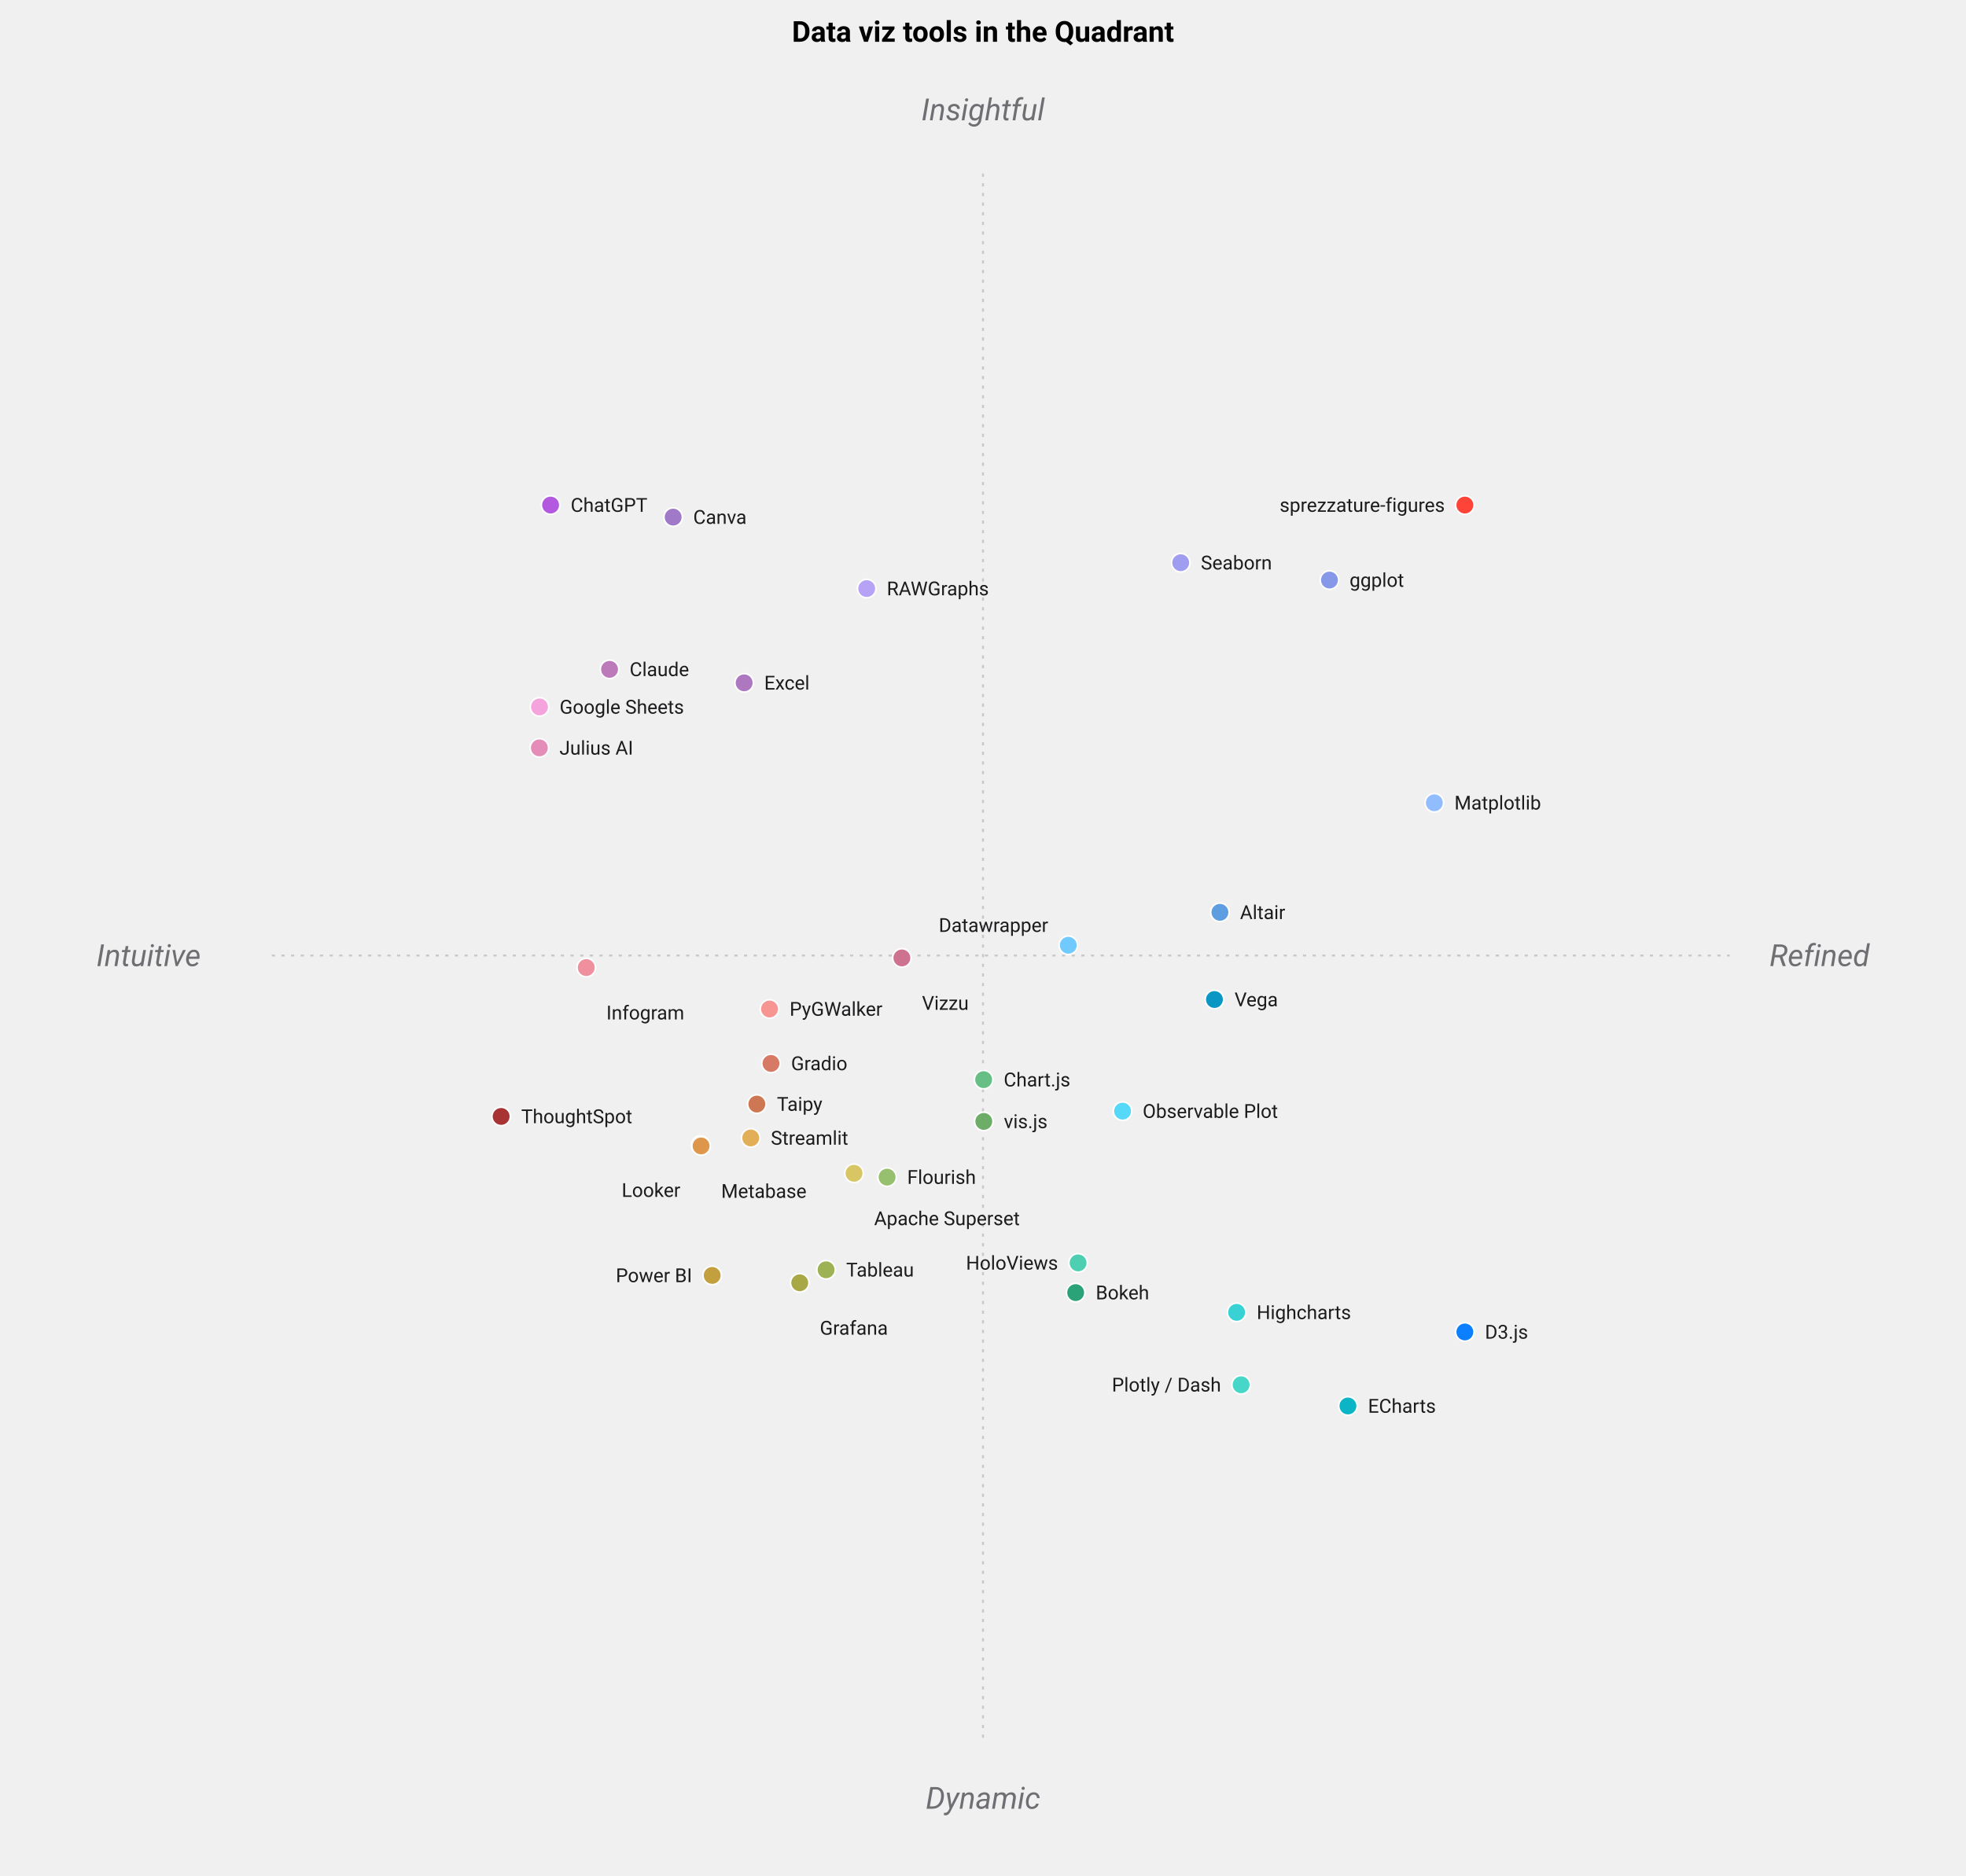
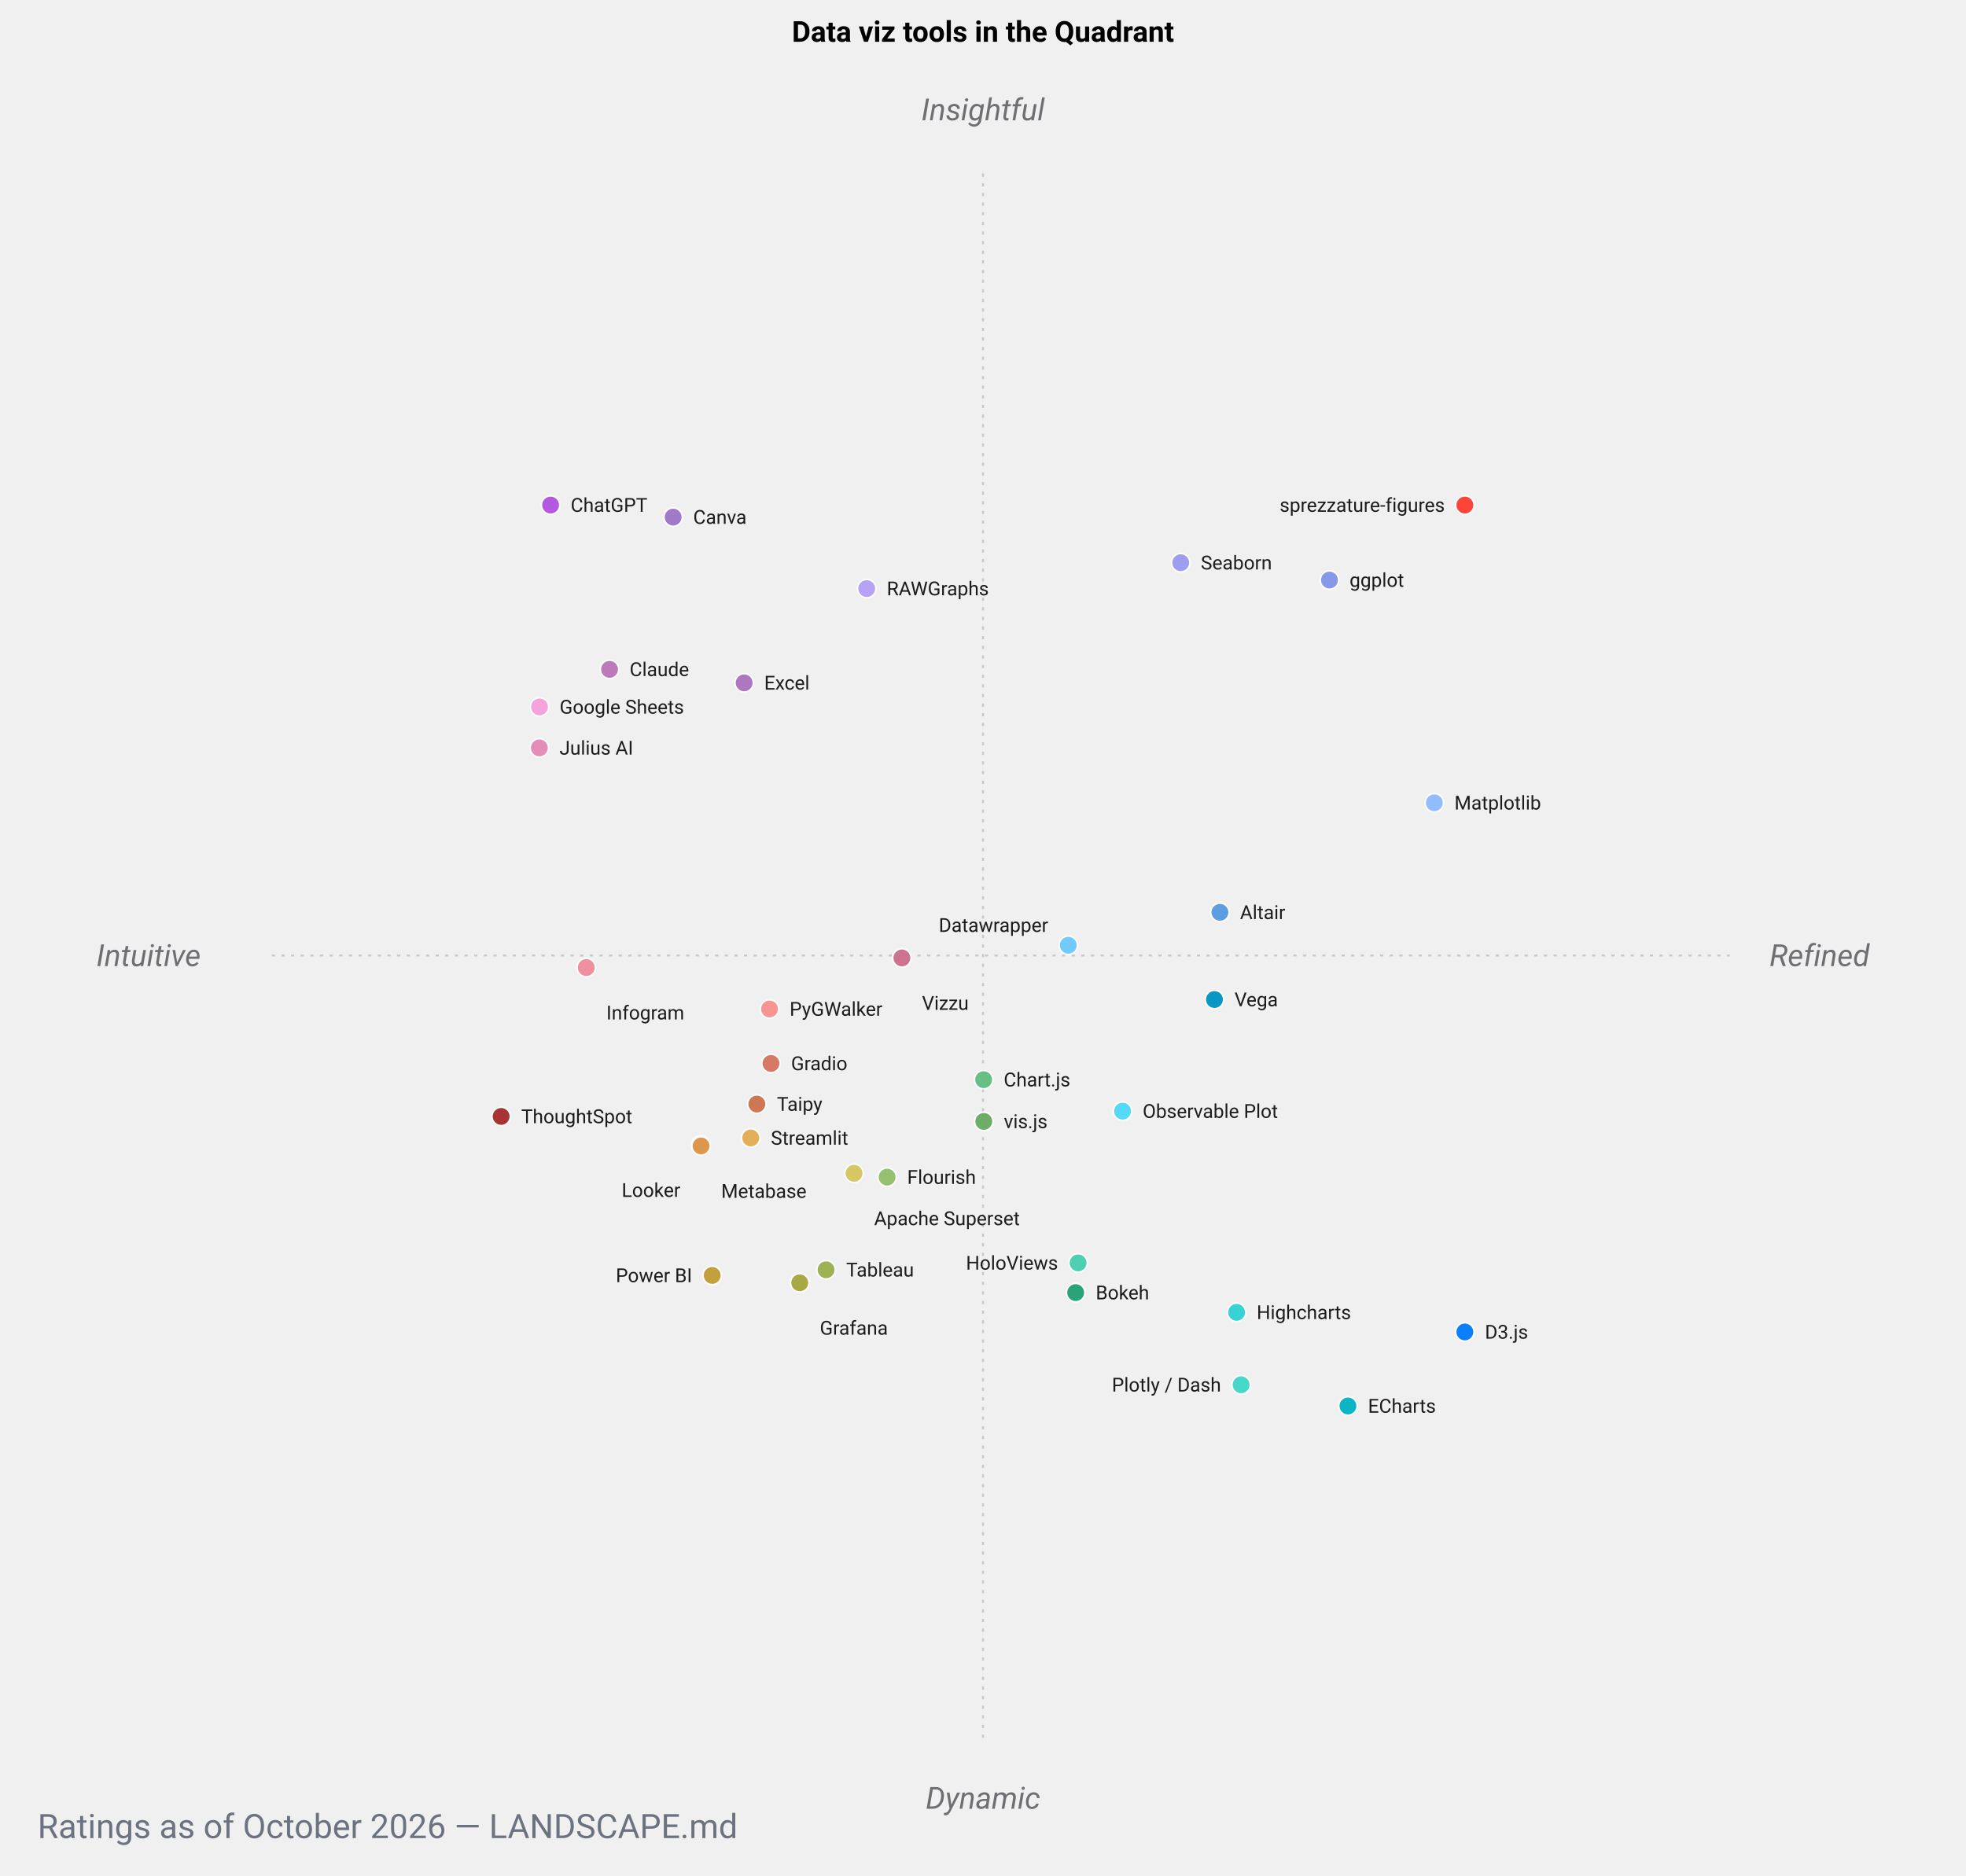
<svg xmlns="http://www.w3.org/2000/svg" width="1224" height="1168" viewBox="0 0 1224 1168" role="img" aria-labelledby="sp-title sp-desc" font-family="Roboto, -apple-system, Helvetica, Arial, sans-serif">
  <style>.sp-dot{cursor:pointer}.sp-dot:hover circle,.sp-dot:focus circle{stroke-width:2.4}.sp-dot:hover,.sp-dot:focus{filter:brightness(1.08);outline:none}</style>
  <line x1="169.2" y1="595.0" x2="1076.9" y2="595.0" stroke="#C7C7CC" stroke-width="1.2" stroke-dasharray="2,4" />
  <line x1="612.0" y1="1082.1" x2="612.0" y2="107.9" stroke="#C7C7CC" stroke-width="1.2" stroke-dasharray="2,4" />
  <text data-pole="right" x="1164.0" y="601.6" font-size="19" font-style="italic" fill="#6E6E73" text-anchor="end">Refined</text>
  <text data-pole="left" x="60.0" y="601.6" font-size="19" font-style="italic" fill="#6E6E73" text-anchor="start">Intuitive</text>
  <text data-pole="top" x="612.0" y="74.9" font-size="19" font-style="italic" fill="#6E6E73" text-anchor="middle">Insightful</text>
  <text data-pole="bottom" x="612.0" y="1126.3" font-size="19" font-style="italic" fill="#6E6E73" text-anchor="middle">Dynamic</text>
  <g class="sp-dot" tabindex="0" role="img" aria-label="Data viz tools: sprezzature-figures role: best axis1: 4.12 axis2: 3.81">
    <circle cx="912.0" cy="314.5" r="5.75" fill="#FF3B30" stroke="white" stroke-width="1" opacity="0.95" />
  </g>
  <text x="899.5" y="318.7" font-size="12" fill="#1C1C1E" text-anchor="end">sprezzature-figures</text>
  <g class="sp-dot" tabindex="0" role="img" aria-label="Data viz tools: Matplotlib role: competitor axis1: 3.86 axis2: 1.29">
    <circle cx="893.0" cy="499.9" r="5.75" fill="#8DBAFF" stroke="white" stroke-width="1" opacity="0.95" />
  </g>
  <text x="905.5" y="504.1" font-size="12" fill="#1C1C1E" text-anchor="start">Matplotlib</text>
  <g class="sp-dot" tabindex="0" role="img" aria-label="Data viz tools: Seaborn role: competitor axis1: 1.69 axis2: 3.32">
    <circle cx="735.1" cy="350.4" r="5.75" fill="#9B99F0" stroke="white" stroke-width="1" opacity="0.95" />
  </g>
  <text x="747.6" y="354.6" font-size="12" fill="#1C1C1E" text-anchor="start">Seaborn</text>
  <g class="sp-dot" tabindex="0" role="img" aria-label="Data viz tools: Plotly / Dash role: competitor axis1: 2.21 axis2: -3.63">
    <circle cx="772.7" cy="862.3" r="5.75" fill="#3FD6C7" stroke="white" stroke-width="1" opacity="0.95" />
  </g>
  <text x="760.2" y="866.5" font-size="12" fill="#1C1C1E" text-anchor="end">Plotly / Dash</text>
  <g class="sp-dot" tabindex="0" role="img" aria-label="Data viz tools: Bokeh role: competitor axis1: 0.79 axis2: -2.85">
    <circle cx="669.7" cy="804.9" r="5.75" fill="#229F73" stroke="white" stroke-width="1" opacity="0.95" />
  </g>
  <text x="682.2" y="809.1" font-size="12" fill="#1C1C1E" text-anchor="start">Bokeh</text>
  <g class="sp-dot" tabindex="0" role="img" aria-label="Data viz tools: Altair role: competitor axis1: 2.02 axis2: 0.37">
    <circle cx="759.5" cy="568.1" r="5.75" fill="#5699DF" stroke="white" stroke-width="1" opacity="0.95" />
  </g>
  <text x="772.0" y="572.3" font-size="12" fill="#1C1C1E" text-anchor="start">Altair</text>
  <g class="sp-dot" tabindex="0" role="img" aria-label="Data viz tools: ggplot role: competitor axis1: 2.96 axis2: 3.18">
    <circle cx="827.7" cy="361.2" r="5.75" fill="#8195E8" stroke="white" stroke-width="1" opacity="0.95" />
  </g>
  <text x="840.2" y="365.4" font-size="12" fill="#1C1C1E" text-anchor="start">ggplot</text>
  <g class="sp-dot" tabindex="0" role="img" aria-label="Data viz tools: HoloViews role: competitor axis1: 0.81 axis2: -2.60">
    <circle cx="671.2" cy="786.4" r="5.75" fill="#46CEAF" stroke="white" stroke-width="1" opacity="0.95" />
  </g>
  <text x="658.7" y="790.6" font-size="12" fill="#1C1C1E" text-anchor="end">HoloViews</text>
  <g class="sp-dot" tabindex="0" role="img" aria-label="Data viz tools: PyGWalker role: competitor axis1: -1.82 axis2: -0.45">
    <circle cx="479.1" cy="628.3" r="5.75" fill="#F8918E" stroke="white" stroke-width="1" opacity="0.95" />
  </g>
  <text x="491.6" y="632.5" font-size="12" fill="#1C1C1E" text-anchor="start">PyGWalker</text>
  <g class="sp-dot" tabindex="0" role="img" aria-label="Data viz tools: Streamlit role: competitor axis1: -1.99 axis2: -1.54">
    <circle cx="467.4" cy="708.6" r="5.75" fill="#E3AB51" stroke="white" stroke-width="1" opacity="0.95" />
  </g>
  <text x="479.9" y="712.8" font-size="12" fill="#1C1C1E" text-anchor="start">Streamlit</text>
  <g class="sp-dot" tabindex="0" role="img" aria-label="Data viz tools: Gradio role: competitor axis1: -1.81 axis2: -0.91">
    <circle cx="480.0" cy="662.2" r="5.75" fill="#D57460" stroke="white" stroke-width="1" opacity="0.95" />
  </g>
  <text x="492.5" y="666.4" font-size="12" fill="#1C1C1E" text-anchor="start">Gradio</text>
  <g class="sp-dot" tabindex="0" role="img" aria-label="Data viz tools: Taipy role: competitor axis1: -1.93 axis2: -1.26">
    <circle cx="471.2" cy="687.5" r="5.75" fill="#CC724B" stroke="white" stroke-width="1" opacity="0.95" />
  </g>
  <text x="483.7" y="691.7" font-size="12" fill="#1C1C1E" text-anchor="start">Taipy</text>
  <g class="sp-dot" tabindex="0" role="img" aria-label="Data viz tools: D3.js role: right axis1: 4.12 axis2: -3.18">
    <circle cx="912.0" cy="829.4" r="5.75" fill="#007AFF" stroke="white" stroke-width="1" opacity="0.95" />
  </g>
  <text x="924.5" y="833.6" font-size="12" fill="#1C1C1E" text-anchor="start">D3.js</text>
  <g class="sp-dot" tabindex="0" role="img" aria-label="Data viz tools: Chart.js role: competitor axis1: 0.01 axis2: -1.05">
    <circle cx="612.4" cy="672.3" r="5.75" fill="#62BD80" stroke="white" stroke-width="1" opacity="0.95" />
  </g>
  <text x="624.9" y="676.5" font-size="12" fill="#1C1C1E" text-anchor="start">Chart.js</text>
  <g class="sp-dot" tabindex="0" role="img" aria-label="Data viz tools: ECharts role: competitor axis1: 3.12 axis2: -3.81">
    <circle cx="839.2" cy="875.5" r="5.75" fill="#00B2C4" stroke="white" stroke-width="1" opacity="0.95" />
  </g>
  <text x="851.7" y="879.7" font-size="12" fill="#1C1C1E" text-anchor="start">ECharts</text>
  <g class="sp-dot" tabindex="0" role="img" aria-label="Data viz tools: Highcharts role: competitor axis1: 2.17 axis2: -3.02">
    <circle cx="769.9" cy="817.2" r="5.75" fill="#2FD0D3" stroke="white" stroke-width="1" opacity="0.95" />
  </g>
  <text x="782.4" y="821.4" font-size="12" fill="#1C1C1E" text-anchor="start">Highcharts</text>
  <g class="sp-dot" tabindex="0" role="img" aria-label="Data viz tools: Vega role: competitor axis1: 1.98 axis2: -0.37">
    <circle cx="756.1" cy="622.4" r="5.75" fill="#0093C2" stroke="white" stroke-width="1" opacity="0.95" />
  </g>
  <text x="768.6" y="626.6" font-size="12" fill="#1C1C1E" text-anchor="start">Vega</text>
  <g class="sp-dot" tabindex="0" role="img" aria-label="Data viz tools: Observable Plot role: competitor axis1: 1.19 axis2: -1.32">
    <circle cx="698.9" cy="691.9" r="5.75" fill="#4FD7FA" stroke="white" stroke-width="1" opacity="0.95" />
  </g>
  <text x="711.4" y="696.1" font-size="12" fill="#1C1C1E" text-anchor="start">Observable Plot</text>
  <g class="sp-dot" tabindex="0" role="img" aria-label="Data viz tools: vis.js role: competitor axis1: 0.01 axis2: -1.40">
    <circle cx="612.5" cy="698.3" r="5.75" fill="#68AA61" stroke="white" stroke-width="1" opacity="0.95" />
  </g>
  <text x="625.0" y="702.5" font-size="12" fill="#1C1C1E" text-anchor="start">vis.js</text>
  <g class="sp-dot" tabindex="0" role="img" aria-label="Data viz tools: Datawrapper role: competitor axis1: 0.73 axis2: 0.09">
    <circle cx="665.1" cy="588.6" r="5.75" fill="#6BC8FF" stroke="white" stroke-width="1" opacity="0.95" />
  </g>
  <text x="652.6" y="580.3" font-size="12" fill="#1C1C1E" text-anchor="end">Datawrapper</text>
  <g class="sp-dot" tabindex="0" role="img" aria-label="Data viz tools: Flourish role: competitor axis1: -0.82 axis2: -1.87">
    <circle cx="552.3" cy="733.0" r="5.75" fill="#92BE68" stroke="white" stroke-width="1" opacity="0.95" />
  </g>
  <text x="564.8" y="737.2" font-size="12" fill="#1C1C1E" text-anchor="start">Flourish</text>
  <g class="sp-dot" tabindex="0" role="img" aria-label="Data viz tools: RAWGraphs role: competitor axis1: -0.99 axis2: 3.10">
    <circle cx="539.6" cy="366.5" r="5.75" fill="#B5A0F7" stroke="white" stroke-width="1" opacity="0.95" />
  </g>
  <text x="552.1" y="370.7" font-size="12" fill="#1C1C1E" text-anchor="start">RAWGraphs</text>
  <g class="sp-dot" tabindex="0" role="img" aria-label="Data viz tools: Infogram role: competitor axis1: -3.39 axis2: -0.10">
    <circle cx="365.0" cy="602.5" r="5.75" fill="#F08A99" stroke="white" stroke-width="1" opacity="0.95" />
  </g>
  <text x="377.5" y="634.8" font-size="12" fill="#1C1C1E" text-anchor="start">Infogram</text>
  <g class="sp-dot" tabindex="0" role="img" aria-label="Data viz tools: Vizzu role: competitor axis1: -0.69 axis2: -0.02">
    <circle cx="561.5" cy="596.5" r="5.75" fill="#CC6D8C" stroke="white" stroke-width="1" opacity="0.95" />
  </g>
  <text x="574.0" y="628.8" font-size="12" fill="#1C1C1E" text-anchor="start">Vizzu</text>
  <g class="sp-dot" tabindex="0" role="img" aria-label="Data viz tools: Tableau role: competitor axis1: -1.34 axis2: -2.66">
    <circle cx="514.3" cy="790.7" r="5.75" fill="#99AE4E" stroke="white" stroke-width="1" opacity="0.95" />
  </g>
  <text x="526.8" y="794.9" font-size="12" fill="#1C1C1E" text-anchor="start">Tableau</text>
  <g class="sp-dot" tabindex="0" role="img" aria-label="Data viz tools: Power BI role: competitor axis1: -2.32 axis2: -2.71">
    <circle cx="443.4" cy="794.2" r="5.75" fill="#C29B35" stroke="white" stroke-width="1" opacity="0.95" />
  </g>
  <text x="430.9" y="798.4" font-size="12" fill="#1C1C1E" text-anchor="end">Power BI</text>
  <g class="sp-dot" tabindex="0" role="img" aria-label="Data viz tools: Looker role: competitor axis1: -2.42 axis2: -1.60">
    <circle cx="436.1" cy="713.0" r="5.75" fill="#D48248" stroke="white" stroke-width="1" opacity="0.95" />
  </g>
  <text x="423.6" y="745.3" font-size="12" fill="#1C1C1E" text-anchor="end">Looker</text>
  <g class="sp-dot" tabindex="0" role="img" aria-label="Data viz tools: Apache Superset role: competitor axis1: -1.10 axis2: -1.84">
    <circle cx="531.7" cy="730.6" r="5.75" fill="#D7C35C" stroke="white" stroke-width="1" opacity="0.95" />
  </g>
  <text x="544.2" y="762.9" font-size="12" fill="#1C1C1E" text-anchor="start">Apache Superset</text>
  <g class="sp-dot" tabindex="0" role="img" aria-label="Data viz tools: Metabase role: competitor axis1: -2.41 axis2: -1.61">
    <circle cx="436.5" cy="713.6" r="5.75" fill="#DE974B" stroke="white" stroke-width="1" opacity="0.95" />
  </g>
  <text x="449.0" y="745.9" font-size="12" fill="#1C1C1E" text-anchor="start">Metabase</text>
  <g class="sp-dot" tabindex="0" role="img" aria-label="Data viz tools: Grafana role: competitor axis1: -1.57 axis2: -2.77">
    <circle cx="497.9" cy="798.8" r="5.75" fill="#A5A53D" stroke="white" stroke-width="1" opacity="0.95" />
  </g>
  <text x="510.4" y="831.1" font-size="12" fill="#1C1C1E" text-anchor="start">Grafana</text>
  <g class="sp-dot" tabindex="0" role="img" aria-label="Data viz tools: Julius AI role: competitor axis1: -3.79 axis2: 1.76">
    <circle cx="335.8" cy="465.7" r="5.75" fill="#E588B7" stroke="white" stroke-width="1" opacity="0.95" />
  </g>
  <text x="348.3" y="469.9" font-size="12" fill="#1C1C1E" text-anchor="start">Julius AI</text>
  <g class="sp-dot" tabindex="0" role="img" aria-label="Data viz tools: ChatGPT role: top axis1: -3.70 axis2: 3.81">
    <circle cx="342.8" cy="314.5" r="5.75" fill="#AF52DE" stroke="white" stroke-width="1" opacity="0.95" />
  </g>
  <text x="355.3" y="318.7" font-size="12" fill="#1C1C1E" text-anchor="start">ChatGPT</text>
  <g class="sp-dot" tabindex="0" role="img" aria-label="Data viz tools: Claude role: competitor axis1: -3.19 axis2: 2.42">
    <circle cx="379.5" cy="416.8" r="5.75" fill="#BA75B9" stroke="white" stroke-width="1" opacity="0.95" />
  </g>
  <text x="392.0" y="421.0" font-size="12" fill="#1C1C1E" text-anchor="start">Claude</text>
  <g class="sp-dot" tabindex="0" role="img" aria-label="Data viz tools: ThoughtSpot role: worst axis1: -4.12 axis2: -1.36">
    <circle cx="312.0" cy="695.2" r="5.75" fill="#A52A2A" stroke="white" stroke-width="1" opacity="0.95" />
  </g>
  <text x="324.5" y="699.4" font-size="12" fill="#1C1C1E" text-anchor="start">ThoughtSpot</text>
  <g class="sp-dot" tabindex="0" role="img" aria-label="Data viz tools: Excel role: competitor axis1: -2.04 axis2: 2.31">
    <circle cx="463.3" cy="425.2" r="5.75" fill="#AA72BE" stroke="white" stroke-width="1" opacity="0.95" />
  </g>
  <text x="475.8" y="429.4" font-size="12" fill="#1C1C1E" text-anchor="start">Excel</text>
  <g class="sp-dot" tabindex="0" role="img" aria-label="Data viz tools: Google Sheets role: competitor axis1: -3.79 axis2: 2.10">
    <circle cx="335.9" cy="440.2" r="5.75" fill="#F5A0DC" stroke="white" stroke-width="1" opacity="0.95" />
  </g>
  <text x="348.4" y="444.4" font-size="12" fill="#1C1C1E" text-anchor="start">Google Sheets</text>
  <g class="sp-dot" tabindex="0" role="img" aria-label="Data viz tools: Canva role: competitor axis1: -2.65 axis2: 3.71">
    <circle cx="419.1" cy="322.0" r="5.75" fill="#9C75C6" stroke="white" stroke-width="1" opacity="0.95" />
  </g>
  <text x="431.6" y="326.2" font-size="12" fill="#1C1C1E" text-anchor="start">Canva</text>
  <text x="612.0" y="26" font-size="18" font-weight="bold" fill="#000" text-anchor="middle">Data viz tools in the Quadrant</text>
+   <text class="provenance-stamp" x="23.4" y="1144.6" font-size="21.0" fill="#6b7280" font-family="Roboto, system-ui, sans-serif">Ratings as of October 2026 — LANDSCAPE.md</text>
</svg>
